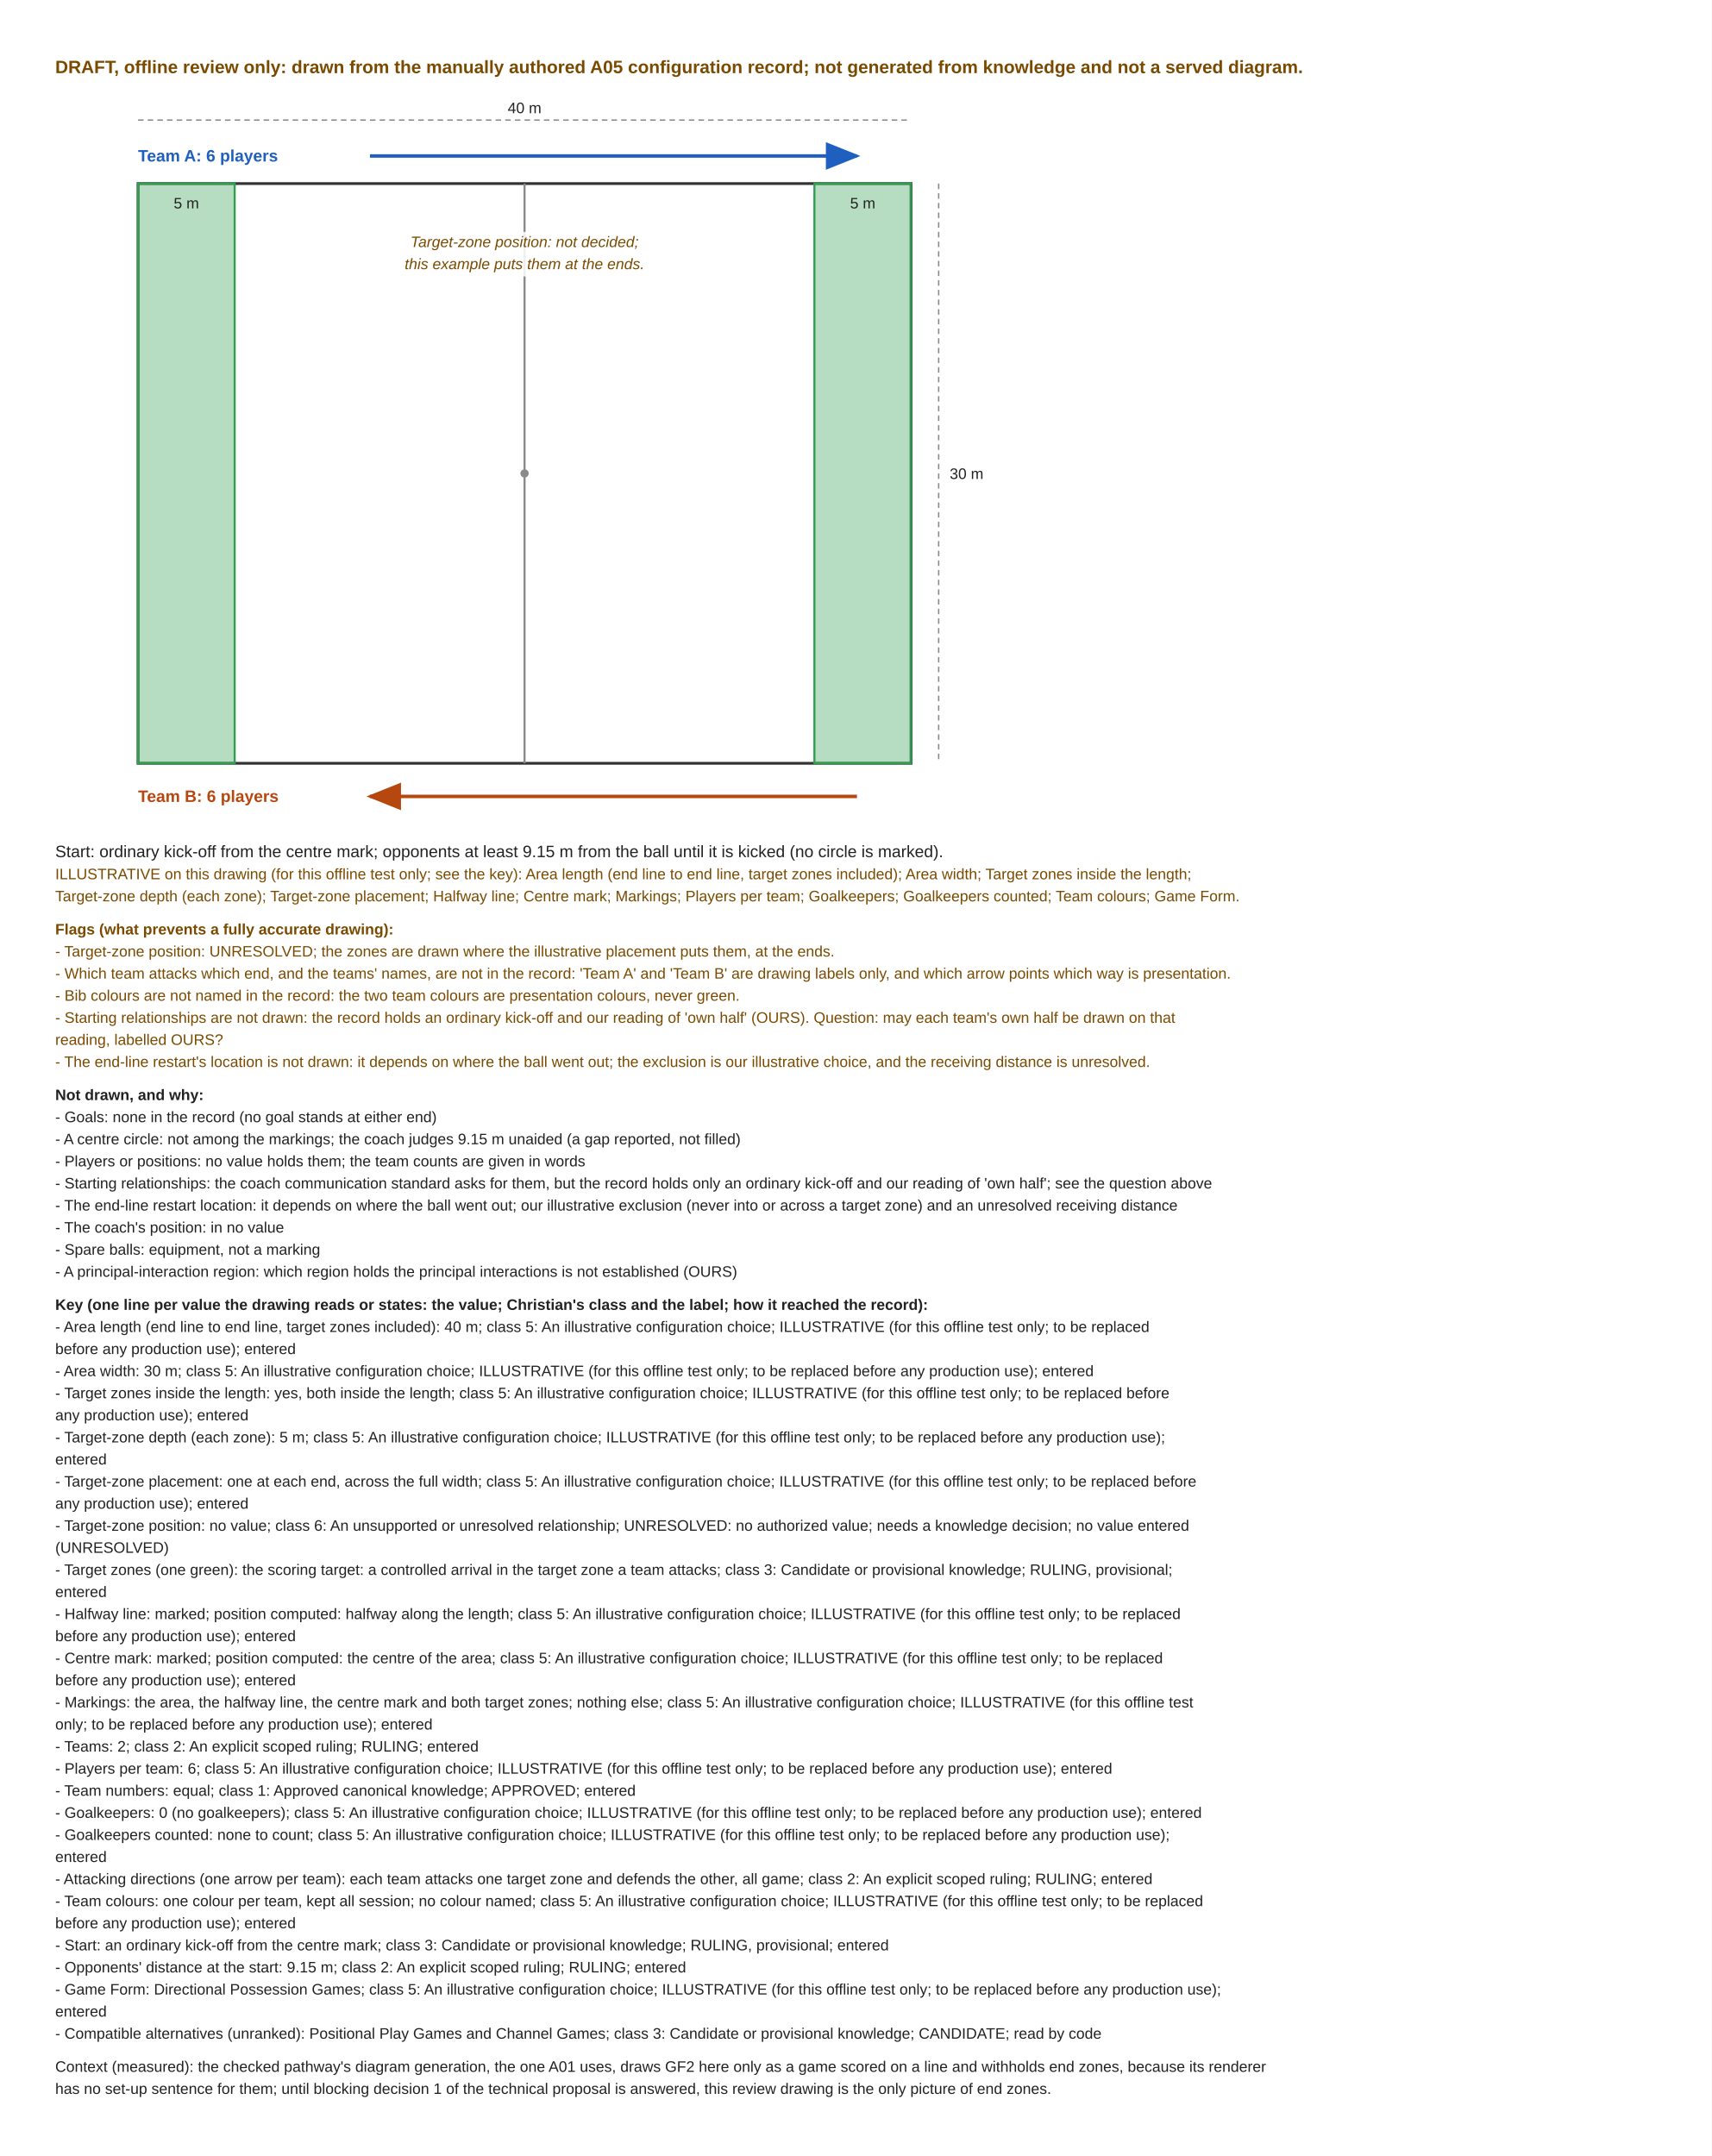
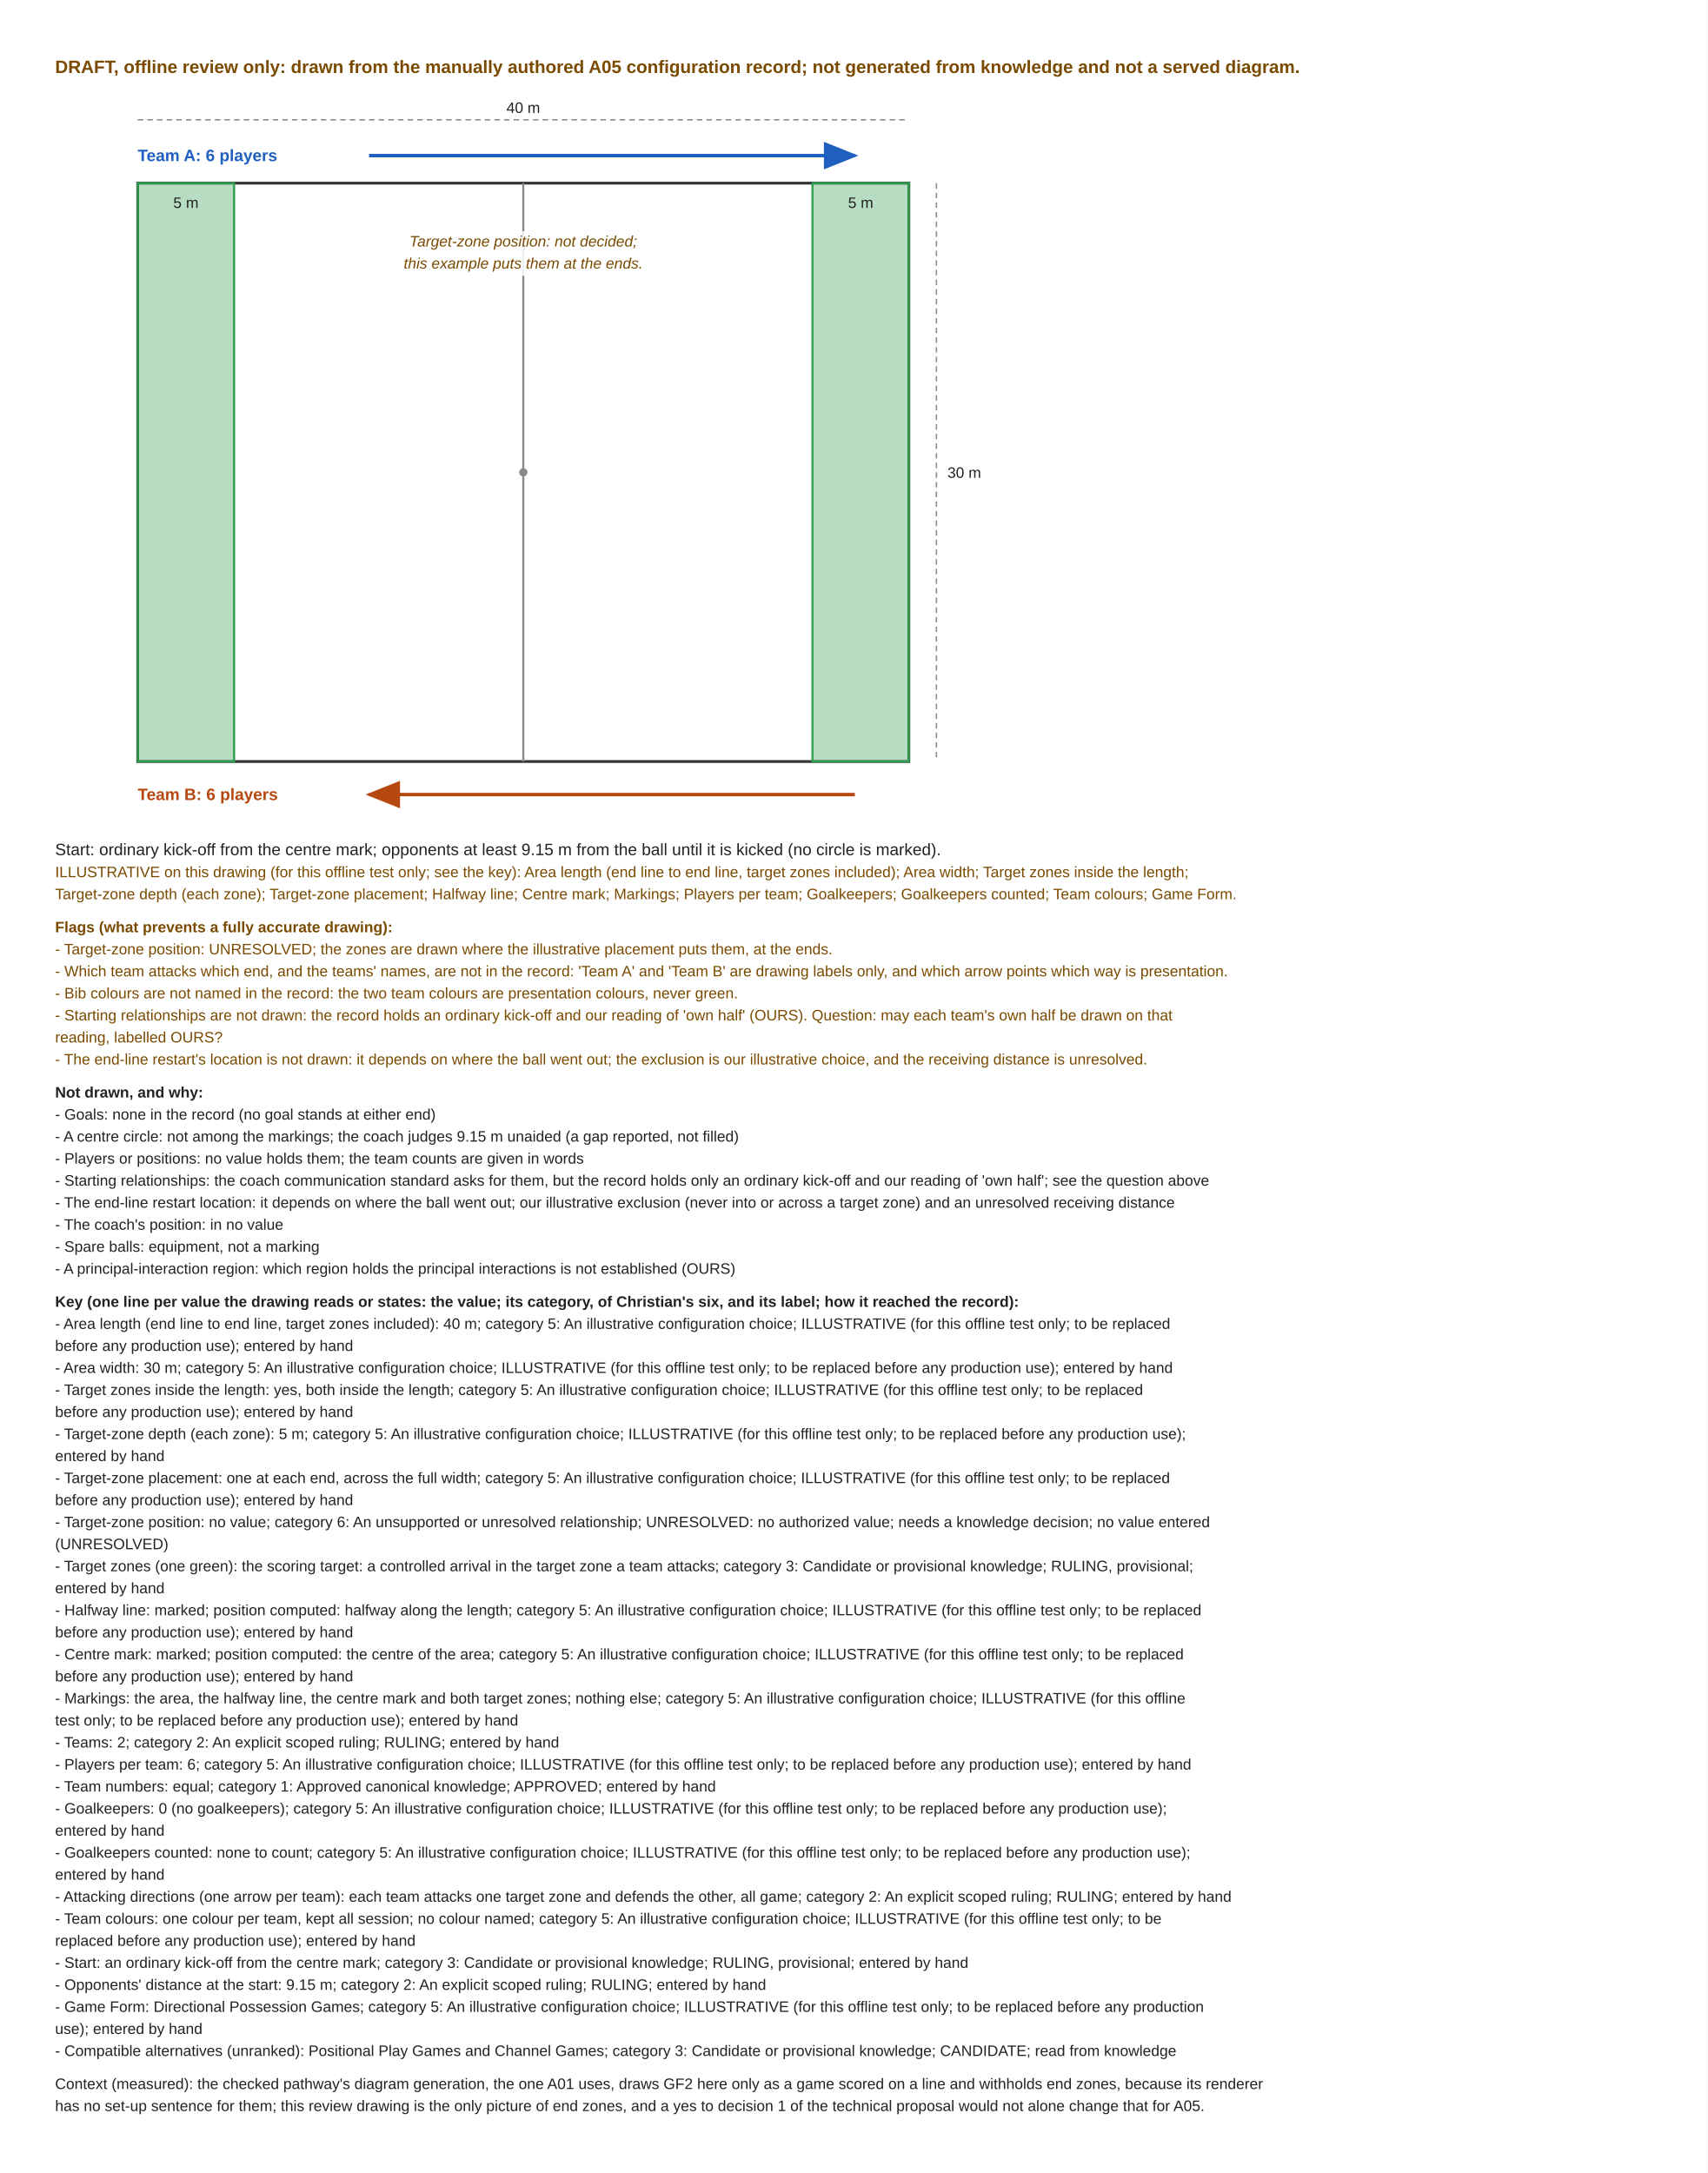
- <svg xmlns="http://www.w3.org/2000/svg" width="1240" height="1562" viewBox="0 0 1240 1562" font-family="Arial, Helvetica, sans-serif">
-   <rect data-element="page" x="0" y="0" width="1240" height="1562" fill="#ffffff" />
+ <svg xmlns="http://www.w3.org/2000/svg" width="1240" height="1578" viewBox="0 0 1240 1578" font-family="Arial, Helvetica, sans-serif">
+   <rect data-element="page" x="0" y="0" width="1240" height="1578" fill="#ffffff" />
  <defs>
    <marker id="head-1" markerWidth="10" markerHeight="8" refX="9" refY="4" orient="auto">
      <path d="M0,0 L10,4 L0,8 Z" fill="#1f5fbf" />
    </marker>
    <marker id="head-2" markerWidth="10" markerHeight="8" refX="9" refY="4" orient="auto">
      <path d="M0,0 L10,4 L0,8 Z" fill="#b5470f" />
    </marker>
  </defs>
  <line data-element="dimension-length" data-reads="area.lengthM" x1="100" y1="87" x2="660" y2="87" stroke="#8a8a8a" stroke-width="1" stroke-dasharray="4 3" />
  <line data-element="arrow-1" data-reads="directions area.lengthM players.perTeam" x1="268" y1="113" x2="620.8" y2="113" stroke="#1f5fbf" stroke-width="2.5" marker-end="url(#head-1)" />
  <rect data-element="area" data-reads="area.lengthM area.widthM" x="100" y="133" width="560" height="420" fill="none" stroke="#333333" stroke-width="2" />
  <rect data-element="zone-1" data-reads="endZones.placement endZones.depthM area.lengthM area.widthM scoring.event area.includesEndZones" x="100" y="133" width="70" height="420" fill="#2e9e4f" fill-opacity="0.35" stroke="#2e9e4f" stroke-width="1.5" />
  <rect data-element="zone-2" data-reads="endZones.placement endZones.depthM area.lengthM area.widthM scoring.event area.includesEndZones" x="590" y="133" width="70" height="420" fill="#2e9e4f" fill-opacity="0.35" stroke="#2e9e4f" stroke-width="1.5" />
  <line data-element="halfway-line" data-reads="area.halfwayLine area.lengthM area.widthM" data-computed="position computed: halfway along the length (OURS)" x1="380" y1="133" x2="380" y2="553" stroke="#8a8a8a" stroke-width="1.5" />
  <circle data-element="centre-mark" data-reads="area.centreMark area.lengthM area.widthM" data-computed="position computed: the centre of the area (OURS)" cx="380" cy="343" r="3" fill="#8a8a8a" />
  <line data-element="dimension-width" data-reads="area.widthM area.lengthM" x1="680" y1="133" x2="680" y2="553" stroke="#8a8a8a" stroke-width="1" stroke-dasharray="4 3" />
  <line data-element="arrow-2" data-reads="directions area.lengthM players.perTeam area.widthM" x1="620.8" y1="577" x2="268" y2="577" stroke="#b5470f" stroke-width="2.5" marker-end="url(#head-2)" />
  <text data-element="banner" data-reads="" x="40" y="53" font-size="13" fill="#7a4a00" text-anchor="start" font-weight="bold">DRAFT, offline review only: drawn from the manually authored A05 configuration record; not generated from knowledge and not a served diagram.</text>
  <text data-element="label-length" data-reads="area.lengthM" x="380" y="82" font-size="11" fill="#222222" text-anchor="middle">40 m</text>
  <text data-element="team-1" data-reads="teams.count players.perTeam teams.equalOutfield" x="100" y="117" font-size="12" fill="#1f5fbf" text-anchor="start" font-weight="bold">Team A: 6 players</text>
  <text data-element="label-depth-1" data-reads="endZones.depthM" x="135" y="151" font-size="11" fill="#222222" text-anchor="middle">5 m</text>
  <text data-element="label-depth-2" data-reads="endZones.depthM" x="625" y="151" font-size="11" fill="#222222" text-anchor="middle">5 m</text>
  <rect data-element="placeholder-0-ground" x="264.8" y="168" width="230.4" height="16.3" fill="#ffffff" fill-opacity="0.85" />
  <text data-element="placeholder-0" data-reads="endZones.positioning endZones.placement" x="380" y="179" font-size="11" fill="#7a4a00" text-anchor="middle" font-style="italic">Target-zone position: not decided;</text>
  <rect data-element="placeholder-1-ground" x="261.5" y="184" width="237" height="16.3" fill="#ffffff" fill-opacity="0.85" />
  <text data-element="placeholder-1" data-reads="endZones.positioning endZones.placement" x="380" y="195" font-size="11" fill="#7a4a00" text-anchor="middle" font-style="italic">this example puts them at the ends.</text>
  <text data-element="label-width" data-reads="area.widthM" x="688" y="347" font-size="11" fill="#222222" text-anchor="start">30 m</text>
  <text data-element="team-2" data-reads="teams.count players.perTeam teams.equalOutfield" x="100" y="581" font-size="12" fill="#b5470f" text-anchor="start" font-weight="bold">Team B: 6 players</text>
  <text data-element="caption" data-reads="start.method start.kickoffDistanceM area.centreMark" x="40" y="621" font-size="12" fill="#222222" text-anchor="start">Start: ordinary kick-off from the centre mark; opponents at least 9.15 m from the ball until it is kicked (no circle is marked).</text>
  <text data-element="caption-illustrative" data-reads="area.lengthM area.widthM area.includesEndZones endZones.depthM endZones.placement area.halfwayLine area.centreMark equipment.markers players.perTeam players.goalkeepers area.goalkeepersCounted equipment.bibs gameForm.illustrativeChoice" x="40" y="637" font-size="11" fill="#7a4a00" text-anchor="start">ILLUSTRATIVE on this drawing (for this offline test only; see the key): Area length (end line to end line, target zones included); Area width; Target zones inside the length;</text>
  <text data-element="caption-illustrative-1" data-reads="area.lengthM area.widthM area.includesEndZones endZones.depthM endZones.placement area.halfwayLine area.centreMark equipment.markers players.perTeam players.goalkeepers area.goalkeepersCounted equipment.bibs gameForm.illustrativeChoice" x="40" y="653" font-size="11" fill="#7a4a00" text-anchor="start">Target-zone depth (each zone); Target-zone placement; Halfway line; Centre mark; Markings; Players per team; Goalkeepers; Goalkeepers counted; Team colours; Game Form.</text>
  <text data-element="flags-title" data-reads="" x="40" y="677" font-size="11" fill="#7a4a00" text-anchor="start" font-weight="bold">Flags (what prevents a fully accurate drawing):</text>
  <text data-element="flag-1" data-reads="" x="40" y="693" font-size="11" fill="#7a4a00" text-anchor="start">- Target-zone position: UNRESOLVED; the zones are drawn where the illustrative placement puts them, at the ends.</text>
  <text data-element="flag-2" data-reads="" x="40" y="709" font-size="11" fill="#7a4a00" text-anchor="start">- Which team attacks which end, and the teams' names, are not in the record: 'Team A' and 'Team B' are drawing labels only, and which arrow points which way is presentation.</text>
  <text data-element="flag-3" data-reads="" x="40" y="725" font-size="11" fill="#7a4a00" text-anchor="start">- Bib colours are not named in the record: the two team colours are presentation colours, never green.</text>
  <text data-element="flag-4" data-reads="" x="40" y="741" font-size="11" fill="#7a4a00" text-anchor="start">- Starting relationships are not drawn: the record holds an ordinary kick-off and our reading of 'own half' (OURS). Question: may each team's own half be drawn on that</text>
  <text data-element="flag-4-1" data-reads="" x="40" y="757" font-size="11" fill="#7a4a00" text-anchor="start">reading, labelled OURS?</text>
  <text data-element="flag-5" data-reads="" x="40" y="773" font-size="11" fill="#7a4a00" text-anchor="start">- The end-line restart's location is not drawn: it depends on where the ball went out; the exclusion is our illustrative choice, and the receiving distance is unresolved.</text>
  <text data-element="not-drawn-title" data-reads="" x="40" y="797" font-size="11" fill="#222222" text-anchor="start" font-weight="bold">Not drawn, and why:</text>
  <text data-element="not-drawn-1" data-reads="" x="40" y="813" font-size="11" fill="#222222" text-anchor="start">- Goals: none in the record (no goal stands at either end)</text>
  <text data-element="not-drawn-2" data-reads="" x="40" y="829" font-size="11" fill="#222222" text-anchor="start">- A centre circle: not among the markings; the coach judges 9.15 m unaided (a gap reported, not filled)</text>
  <text data-element="not-drawn-3" data-reads="" x="40" y="845" font-size="11" fill="#222222" text-anchor="start">- Players or positions: no value holds them; the team counts are given in words</text>
  <text data-element="not-drawn-4" data-reads="" x="40" y="861" font-size="11" fill="#222222" text-anchor="start">- Starting relationships: the coach communication standard asks for them, but the record holds only an ordinary kick-off and our reading of 'own half'; see the question above</text>
  <text data-element="not-drawn-5" data-reads="" x="40" y="877" font-size="11" fill="#222222" text-anchor="start">- The end-line restart location: it depends on where the ball went out; our illustrative exclusion (never into or across a target zone) and an unresolved receiving distance</text>
  <text data-element="not-drawn-6" data-reads="" x="40" y="893" font-size="11" fill="#222222" text-anchor="start">- The coach's position: in no value</text>
  <text data-element="not-drawn-7" data-reads="" x="40" y="909" font-size="11" fill="#222222" text-anchor="start">- Spare balls: equipment, not a marking</text>
  <text data-element="not-drawn-8" data-reads="" x="40" y="925" font-size="11" fill="#222222" text-anchor="start">- A principal-interaction region: which region holds the principal interactions is not established (OURS)</text>
-   <text data-element="key-title" data-reads="" x="40" y="949" font-size="11" fill="#222222" text-anchor="start" font-weight="bold">Key (one line per value the drawing reads or states: the value; Christian's class and the label; how it reached the record):</text>
-   <text data-element="key-1" data-reads="area.lengthM" x="40" y="965" font-size="11" fill="#222222" text-anchor="start">- Area length (end line to end line, target zones included): 40 m; class 5: An illustrative configuration choice; ILLUSTRATIVE (for this offline test only; to be replaced</text>
-   <text data-element="key-1-1" data-reads="area.lengthM" x="40" y="981" font-size="11" fill="#222222" text-anchor="start">before any production use); entered</text>
-   <text data-element="key-2" data-reads="area.widthM" x="40" y="997" font-size="11" fill="#222222" text-anchor="start">- Area width: 30 m; class 5: An illustrative configuration choice; ILLUSTRATIVE (for this offline test only; to be replaced before any production use); entered</text>
-   <text data-element="key-3" data-reads="area.includesEndZones" x="40" y="1013" font-size="11" fill="#222222" text-anchor="start">- Target zones inside the length: yes, both inside the length; class 5: An illustrative configuration choice; ILLUSTRATIVE (for this offline test only; to be replaced before</text>
-   <text data-element="key-3-1" data-reads="area.includesEndZones" x="40" y="1029" font-size="11" fill="#222222" text-anchor="start">any production use); entered</text>
-   <text data-element="key-4" data-reads="endZones.depthM" x="40" y="1045" font-size="11" fill="#222222" text-anchor="start">- Target-zone depth (each zone): 5 m; class 5: An illustrative configuration choice; ILLUSTRATIVE (for this offline test only; to be replaced before any production use);</text>
-   <text data-element="key-4-1" data-reads="endZones.depthM" x="40" y="1061" font-size="11" fill="#222222" text-anchor="start">entered</text>
-   <text data-element="key-5" data-reads="endZones.placement" x="40" y="1077" font-size="11" fill="#222222" text-anchor="start">- Target-zone placement: one at each end, across the full width; class 5: An illustrative configuration choice; ILLUSTRATIVE (for this offline test only; to be replaced before</text>
-   <text data-element="key-5-1" data-reads="endZones.placement" x="40" y="1093" font-size="11" fill="#222222" text-anchor="start">any production use); entered</text>
-   <text data-element="key-6" data-reads="endZones.positioning" x="40" y="1109" font-size="11" fill="#222222" text-anchor="start">- Target-zone position: no value; class 6: An unsupported or unresolved relationship; UNRESOLVED: no authorized value; needs a knowledge decision; no value entered</text>
+   <text data-element="key-title" data-reads="" x="40" y="949" font-size="11" fill="#222222" text-anchor="start" font-weight="bold">Key (one line per value the drawing reads or states: the value; its category, of Christian's six, and its label; how it reached the record):</text>
+   <text data-element="key-1" data-reads="area.lengthM" x="40" y="965" font-size="11" fill="#222222" text-anchor="start">- Area length (end line to end line, target zones included): 40 m; category 5: An illustrative configuration choice; ILLUSTRATIVE (for this offline test only; to be replaced</text>
+   <text data-element="key-1-1" data-reads="area.lengthM" x="40" y="981" font-size="11" fill="#222222" text-anchor="start">before any production use); entered by hand</text>
+   <text data-element="key-2" data-reads="area.widthM" x="40" y="997" font-size="11" fill="#222222" text-anchor="start">- Area width: 30 m; category 5: An illustrative configuration choice; ILLUSTRATIVE (for this offline test only; to be replaced before any production use); entered by hand</text>
+   <text data-element="key-3" data-reads="area.includesEndZones" x="40" y="1013" font-size="11" fill="#222222" text-anchor="start">- Target zones inside the length: yes, both inside the length; category 5: An illustrative configuration choice; ILLUSTRATIVE (for this offline test only; to be replaced</text>
+   <text data-element="key-3-1" data-reads="area.includesEndZones" x="40" y="1029" font-size="11" fill="#222222" text-anchor="start">before any production use); entered by hand</text>
+   <text data-element="key-4" data-reads="endZones.depthM" x="40" y="1045" font-size="11" fill="#222222" text-anchor="start">- Target-zone depth (each zone): 5 m; category 5: An illustrative configuration choice; ILLUSTRATIVE (for this offline test only; to be replaced before any production use);</text>
+   <text data-element="key-4-1" data-reads="endZones.depthM" x="40" y="1061" font-size="11" fill="#222222" text-anchor="start">entered by hand</text>
+   <text data-element="key-5" data-reads="endZones.placement" x="40" y="1077" font-size="11" fill="#222222" text-anchor="start">- Target-zone placement: one at each end, across the full width; category 5: An illustrative configuration choice; ILLUSTRATIVE (for this offline test only; to be replaced</text>
+   <text data-element="key-5-1" data-reads="endZones.placement" x="40" y="1093" font-size="11" fill="#222222" text-anchor="start">before any production use); entered by hand</text>
+   <text data-element="key-6" data-reads="endZones.positioning" x="40" y="1109" font-size="11" fill="#222222" text-anchor="start">- Target-zone position: no value; category 6: An unsupported or unresolved relationship; UNRESOLVED: no authorized value; needs a knowledge decision; no value entered</text>
  <text data-element="key-6-1" data-reads="endZones.positioning" x="40" y="1125" font-size="11" fill="#222222" text-anchor="start">(UNRESOLVED)</text>
-   <text data-element="key-7" data-reads="scoring.event" x="40" y="1141" font-size="11" fill="#222222" text-anchor="start">- Target zones (one green): the scoring target: a controlled arrival in the target zone a team attacks; class 3: Candidate or provisional knowledge; RULING, provisional;</text>
-   <text data-element="key-7-1" data-reads="scoring.event" x="40" y="1157" font-size="11" fill="#222222" text-anchor="start">entered</text>
-   <text data-element="key-8" data-reads="area.halfwayLine" x="40" y="1173" font-size="11" fill="#222222" text-anchor="start">- Halfway line: marked; position computed: halfway along the length; class 5: An illustrative configuration choice; ILLUSTRATIVE (for this offline test only; to be replaced</text>
-   <text data-element="key-8-1" data-reads="area.halfwayLine" x="40" y="1189" font-size="11" fill="#222222" text-anchor="start">before any production use); entered</text>
-   <text data-element="key-9" data-reads="area.centreMark" x="40" y="1205" font-size="11" fill="#222222" text-anchor="start">- Centre mark: marked; position computed: the centre of the area; class 5: An illustrative configuration choice; ILLUSTRATIVE (for this offline test only; to be replaced</text>
-   <text data-element="key-9-1" data-reads="area.centreMark" x="40" y="1221" font-size="11" fill="#222222" text-anchor="start">before any production use); entered</text>
-   <text data-element="key-10" data-reads="equipment.markers" x="40" y="1237" font-size="11" fill="#222222" text-anchor="start">- Markings: the area, the halfway line, the centre mark and both target zones; nothing else; class 5: An illustrative configuration choice; ILLUSTRATIVE (for this offline test</text>
-   <text data-element="key-10-1" data-reads="equipment.markers" x="40" y="1253" font-size="11" fill="#222222" text-anchor="start">only; to be replaced before any production use); entered</text>
-   <text data-element="key-11" data-reads="teams.count" x="40" y="1269" font-size="11" fill="#222222" text-anchor="start">- Teams: 2; class 2: An explicit scoped ruling; RULING; entered</text>
-   <text data-element="key-12" data-reads="players.perTeam" x="40" y="1285" font-size="11" fill="#222222" text-anchor="start">- Players per team: 6; class 5: An illustrative configuration choice; ILLUSTRATIVE (for this offline test only; to be replaced before any production use); entered</text>
-   <text data-element="key-13" data-reads="teams.equalOutfield" x="40" y="1301" font-size="11" fill="#222222" text-anchor="start">- Team numbers: equal; class 1: Approved canonical knowledge; APPROVED; entered</text>
-   <text data-element="key-14" data-reads="players.goalkeepers" x="40" y="1317" font-size="11" fill="#222222" text-anchor="start">- Goalkeepers: 0 (no goalkeepers); class 5: An illustrative configuration choice; ILLUSTRATIVE (for this offline test only; to be replaced before any production use); entered</text>
-   <text data-element="key-15" data-reads="area.goalkeepersCounted" x="40" y="1333" font-size="11" fill="#222222" text-anchor="start">- Goalkeepers counted: none to count; class 5: An illustrative configuration choice; ILLUSTRATIVE (for this offline test only; to be replaced before any production use);</text>
-   <text data-element="key-15-1" data-reads="area.goalkeepersCounted" x="40" y="1349" font-size="11" fill="#222222" text-anchor="start">entered</text>
-   <text data-element="key-16" data-reads="directions" x="40" y="1365" font-size="11" fill="#222222" text-anchor="start">- Attacking directions (one arrow per team): each team attacks one target zone and defends the other, all game; class 2: An explicit scoped ruling; RULING; entered</text>
-   <text data-element="key-17" data-reads="equipment.bibs" x="40" y="1381" font-size="11" fill="#222222" text-anchor="start">- Team colours: one colour per team, kept all session; no colour named; class 5: An illustrative configuration choice; ILLUSTRATIVE (for this offline test only; to be replaced</text>
-   <text data-element="key-17-1" data-reads="equipment.bibs" x="40" y="1397" font-size="11" fill="#222222" text-anchor="start">before any production use); entered</text>
-   <text data-element="key-18" data-reads="start.method" x="40" y="1413" font-size="11" fill="#222222" text-anchor="start">- Start: an ordinary kick-off from the centre mark; class 3: Candidate or provisional knowledge; RULING, provisional; entered</text>
-   <text data-element="key-19" data-reads="start.kickoffDistanceM" x="40" y="1429" font-size="11" fill="#222222" text-anchor="start">- Opponents' distance at the start: 9.15 m; class 2: An explicit scoped ruling; RULING; entered</text>
-   <text data-element="key-20" data-reads="gameForm.illustrativeChoice" x="40" y="1445" font-size="11" fill="#222222" text-anchor="start">- Game Form: Directional Possession Games; class 5: An illustrative configuration choice; ILLUSTRATIVE (for this offline test only; to be replaced before any production use);</text>
-   <text data-element="key-20-1" data-reads="gameForm.illustrativeChoice" x="40" y="1461" font-size="11" fill="#222222" text-anchor="start">entered</text>
-   <text data-element="key-21" data-reads="gameForm.alternatives" x="40" y="1477" font-size="11" fill="#222222" text-anchor="start">- Compatible alternatives (unranked): Positional Play Games and Channel Games; class 3: Candidate or provisional knowledge; CANDIDATE; read by code</text>
-   <text data-element="context" data-reads="" x="40" y="1501" font-size="11" fill="#222222" text-anchor="start">Context (measured): the checked pathway's diagram generation, the one A01 uses, draws GF2 here only as a game scored on a line and withholds end zones, because its renderer</text>
-   <text data-element="context-1" data-reads="" x="40" y="1517" font-size="11" fill="#222222" text-anchor="start">has no set-up sentence for them; until blocking decision 1 of the technical proposal is answered, this review drawing is the only picture of end zones.</text>
+   <text data-element="key-7" data-reads="scoring.event" x="40" y="1141" font-size="11" fill="#222222" text-anchor="start">- Target zones (one green): the scoring target: a controlled arrival in the target zone a team attacks; category 3: Candidate or provisional knowledge; RULING, provisional;</text>
+   <text data-element="key-7-1" data-reads="scoring.event" x="40" y="1157" font-size="11" fill="#222222" text-anchor="start">entered by hand</text>
+   <text data-element="key-8" data-reads="area.halfwayLine" x="40" y="1173" font-size="11" fill="#222222" text-anchor="start">- Halfway line: marked; position computed: halfway along the length; category 5: An illustrative configuration choice; ILLUSTRATIVE (for this offline test only; to be replaced</text>
+   <text data-element="key-8-1" data-reads="area.halfwayLine" x="40" y="1189" font-size="11" fill="#222222" text-anchor="start">before any production use); entered by hand</text>
+   <text data-element="key-9" data-reads="area.centreMark" x="40" y="1205" font-size="11" fill="#222222" text-anchor="start">- Centre mark: marked; position computed: the centre of the area; category 5: An illustrative configuration choice; ILLUSTRATIVE (for this offline test only; to be replaced</text>
+   <text data-element="key-9-1" data-reads="area.centreMark" x="40" y="1221" font-size="11" fill="#222222" text-anchor="start">before any production use); entered by hand</text>
+   <text data-element="key-10" data-reads="equipment.markers" x="40" y="1237" font-size="11" fill="#222222" text-anchor="start">- Markings: the area, the halfway line, the centre mark and both target zones; nothing else; category 5: An illustrative configuration choice; ILLUSTRATIVE (for this offline</text>
+   <text data-element="key-10-1" data-reads="equipment.markers" x="40" y="1253" font-size="11" fill="#222222" text-anchor="start">test only; to be replaced before any production use); entered by hand</text>
+   <text data-element="key-11" data-reads="teams.count" x="40" y="1269" font-size="11" fill="#222222" text-anchor="start">- Teams: 2; category 2: An explicit scoped ruling; RULING; entered by hand</text>
+   <text data-element="key-12" data-reads="players.perTeam" x="40" y="1285" font-size="11" fill="#222222" text-anchor="start">- Players per team: 6; category 5: An illustrative configuration choice; ILLUSTRATIVE (for this offline test only; to be replaced before any production use); entered by hand</text>
+   <text data-element="key-13" data-reads="teams.equalOutfield" x="40" y="1301" font-size="11" fill="#222222" text-anchor="start">- Team numbers: equal; category 1: Approved canonical knowledge; APPROVED; entered by hand</text>
+   <text data-element="key-14" data-reads="players.goalkeepers" x="40" y="1317" font-size="11" fill="#222222" text-anchor="start">- Goalkeepers: 0 (no goalkeepers); category 5: An illustrative configuration choice; ILLUSTRATIVE (for this offline test only; to be replaced before any production use);</text>
+   <text data-element="key-14-1" data-reads="players.goalkeepers" x="40" y="1333" font-size="11" fill="#222222" text-anchor="start">entered by hand</text>
+   <text data-element="key-15" data-reads="area.goalkeepersCounted" x="40" y="1349" font-size="11" fill="#222222" text-anchor="start">- Goalkeepers counted: none to count; category 5: An illustrative configuration choice; ILLUSTRATIVE (for this offline test only; to be replaced before any production use);</text>
+   <text data-element="key-15-1" data-reads="area.goalkeepersCounted" x="40" y="1365" font-size="11" fill="#222222" text-anchor="start">entered by hand</text>
+   <text data-element="key-16" data-reads="directions" x="40" y="1381" font-size="11" fill="#222222" text-anchor="start">- Attacking directions (one arrow per team): each team attacks one target zone and defends the other, all game; category 2: An explicit scoped ruling; RULING; entered by hand</text>
+   <text data-element="key-17" data-reads="equipment.bibs" x="40" y="1397" font-size="11" fill="#222222" text-anchor="start">- Team colours: one colour per team, kept all session; no colour named; category 5: An illustrative configuration choice; ILLUSTRATIVE (for this offline test only; to be</text>
+   <text data-element="key-17-1" data-reads="equipment.bibs" x="40" y="1413" font-size="11" fill="#222222" text-anchor="start">replaced before any production use); entered by hand</text>
+   <text data-element="key-18" data-reads="start.method" x="40" y="1429" font-size="11" fill="#222222" text-anchor="start">- Start: an ordinary kick-off from the centre mark; category 3: Candidate or provisional knowledge; RULING, provisional; entered by hand</text>
+   <text data-element="key-19" data-reads="start.kickoffDistanceM" x="40" y="1445" font-size="11" fill="#222222" text-anchor="start">- Opponents' distance at the start: 9.15 m; category 2: An explicit scoped ruling; RULING; entered by hand</text>
+   <text data-element="key-20" data-reads="gameForm.illustrativeChoice" x="40" y="1461" font-size="11" fill="#222222" text-anchor="start">- Game Form: Directional Possession Games; category 5: An illustrative configuration choice; ILLUSTRATIVE (for this offline test only; to be replaced before any production</text>
+   <text data-element="key-20-1" data-reads="gameForm.illustrativeChoice" x="40" y="1477" font-size="11" fill="#222222" text-anchor="start">use); entered by hand</text>
+   <text data-element="key-21" data-reads="gameForm.alternatives" x="40" y="1493" font-size="11" fill="#222222" text-anchor="start">- Compatible alternatives (unranked): Positional Play Games and Channel Games; category 3: Candidate or provisional knowledge; CANDIDATE; read from knowledge</text>
+   <text data-element="context" data-reads="" x="40" y="1517" font-size="11" fill="#222222" text-anchor="start">Context (measured): the checked pathway's diagram generation, the one A01 uses, draws GF2 here only as a game scored on a line and withholds end zones, because its renderer</text>
+   <text data-element="context-1" data-reads="" x="40" y="1533" font-size="11" fill="#222222" text-anchor="start">has no set-up sentence for them; this review drawing is the only picture of end zones, and a yes to decision 1 of the technical proposal would not alone change that for A05.</text>
</svg>
